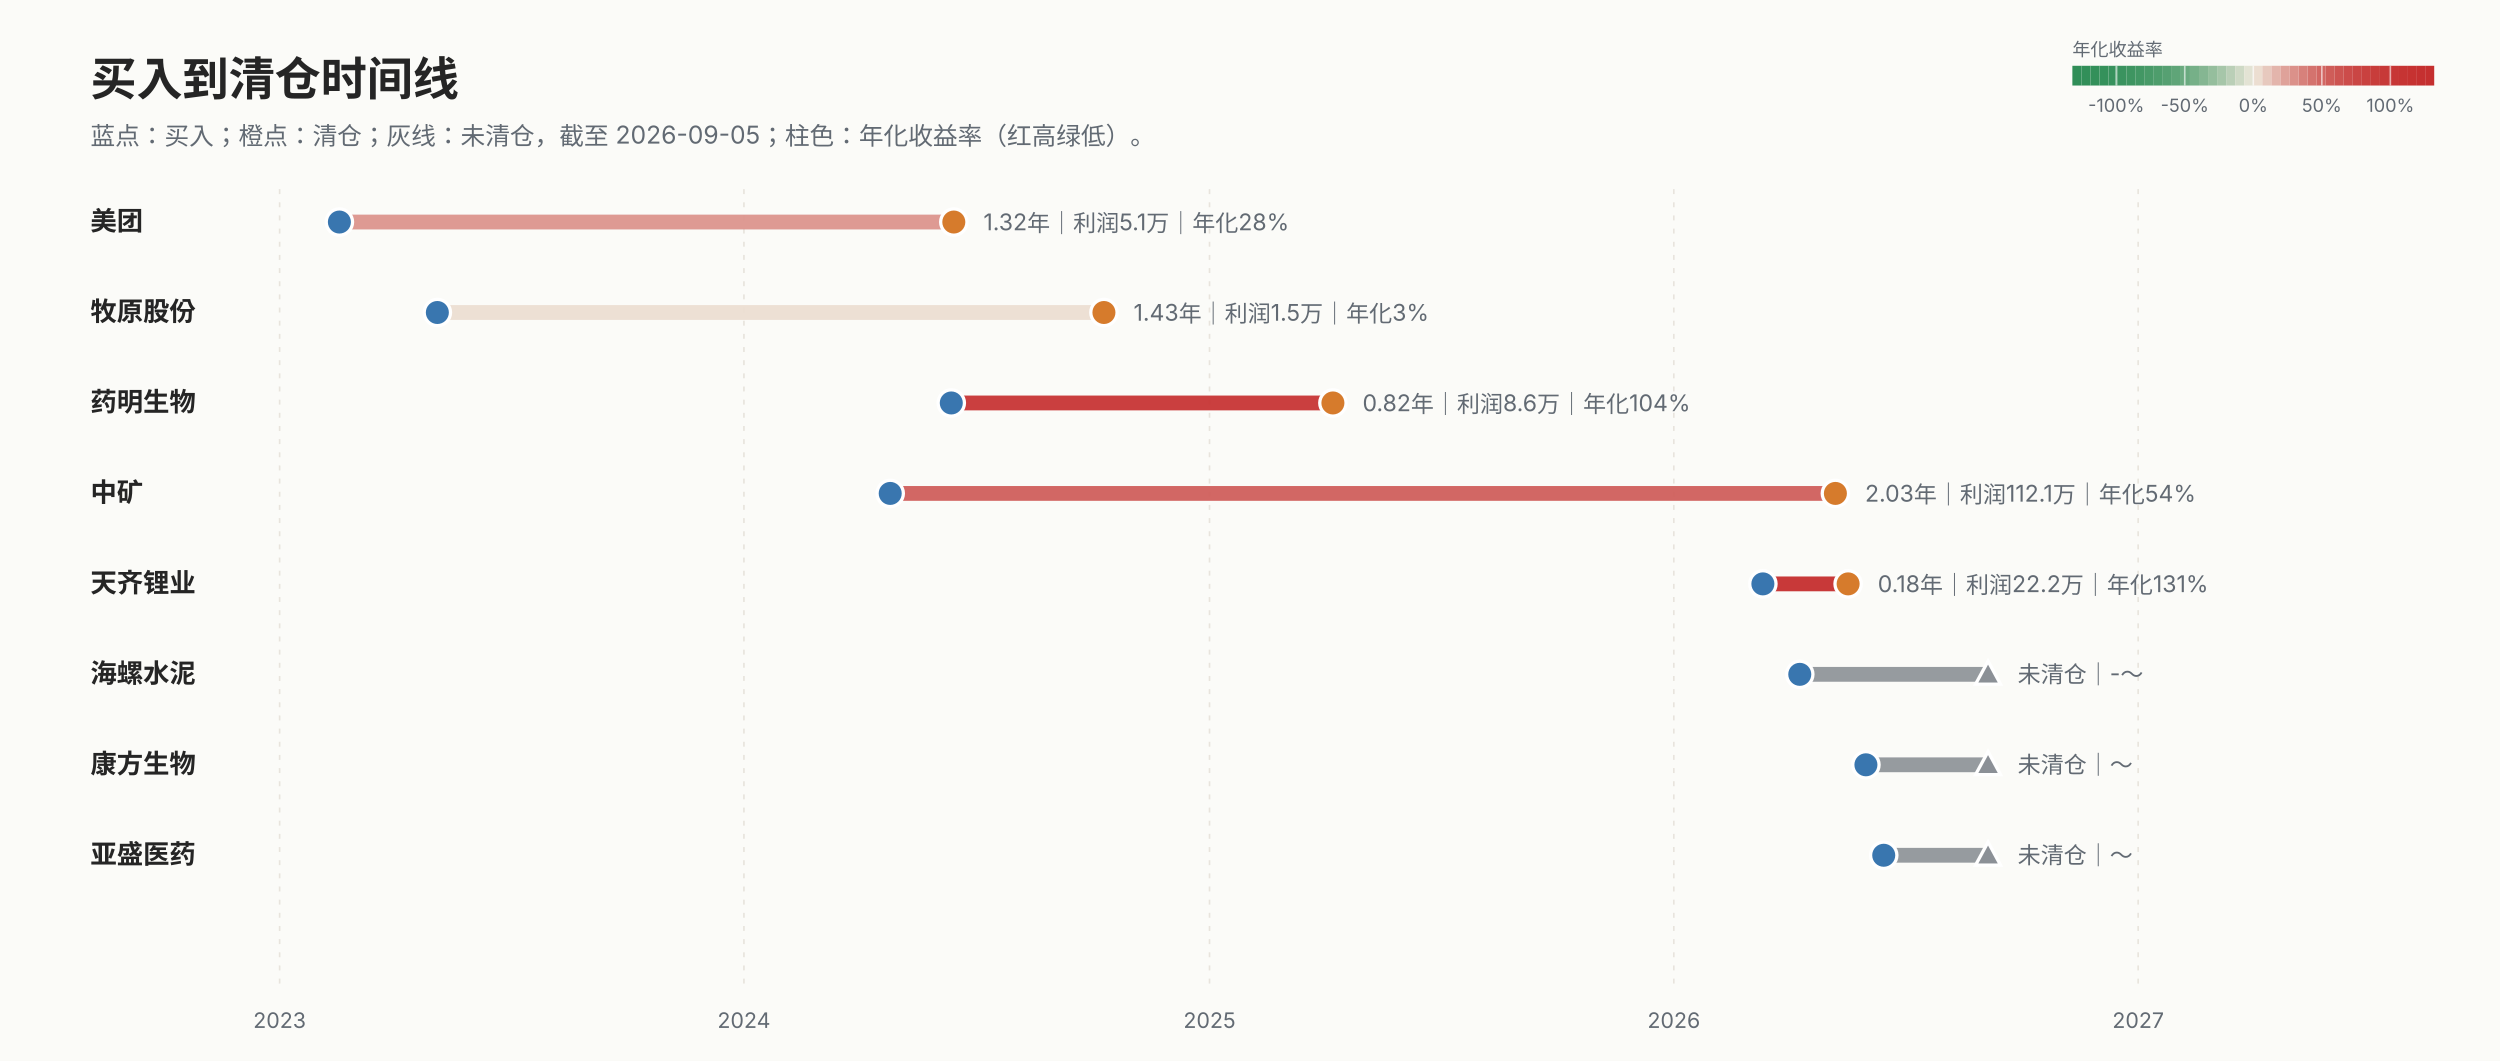
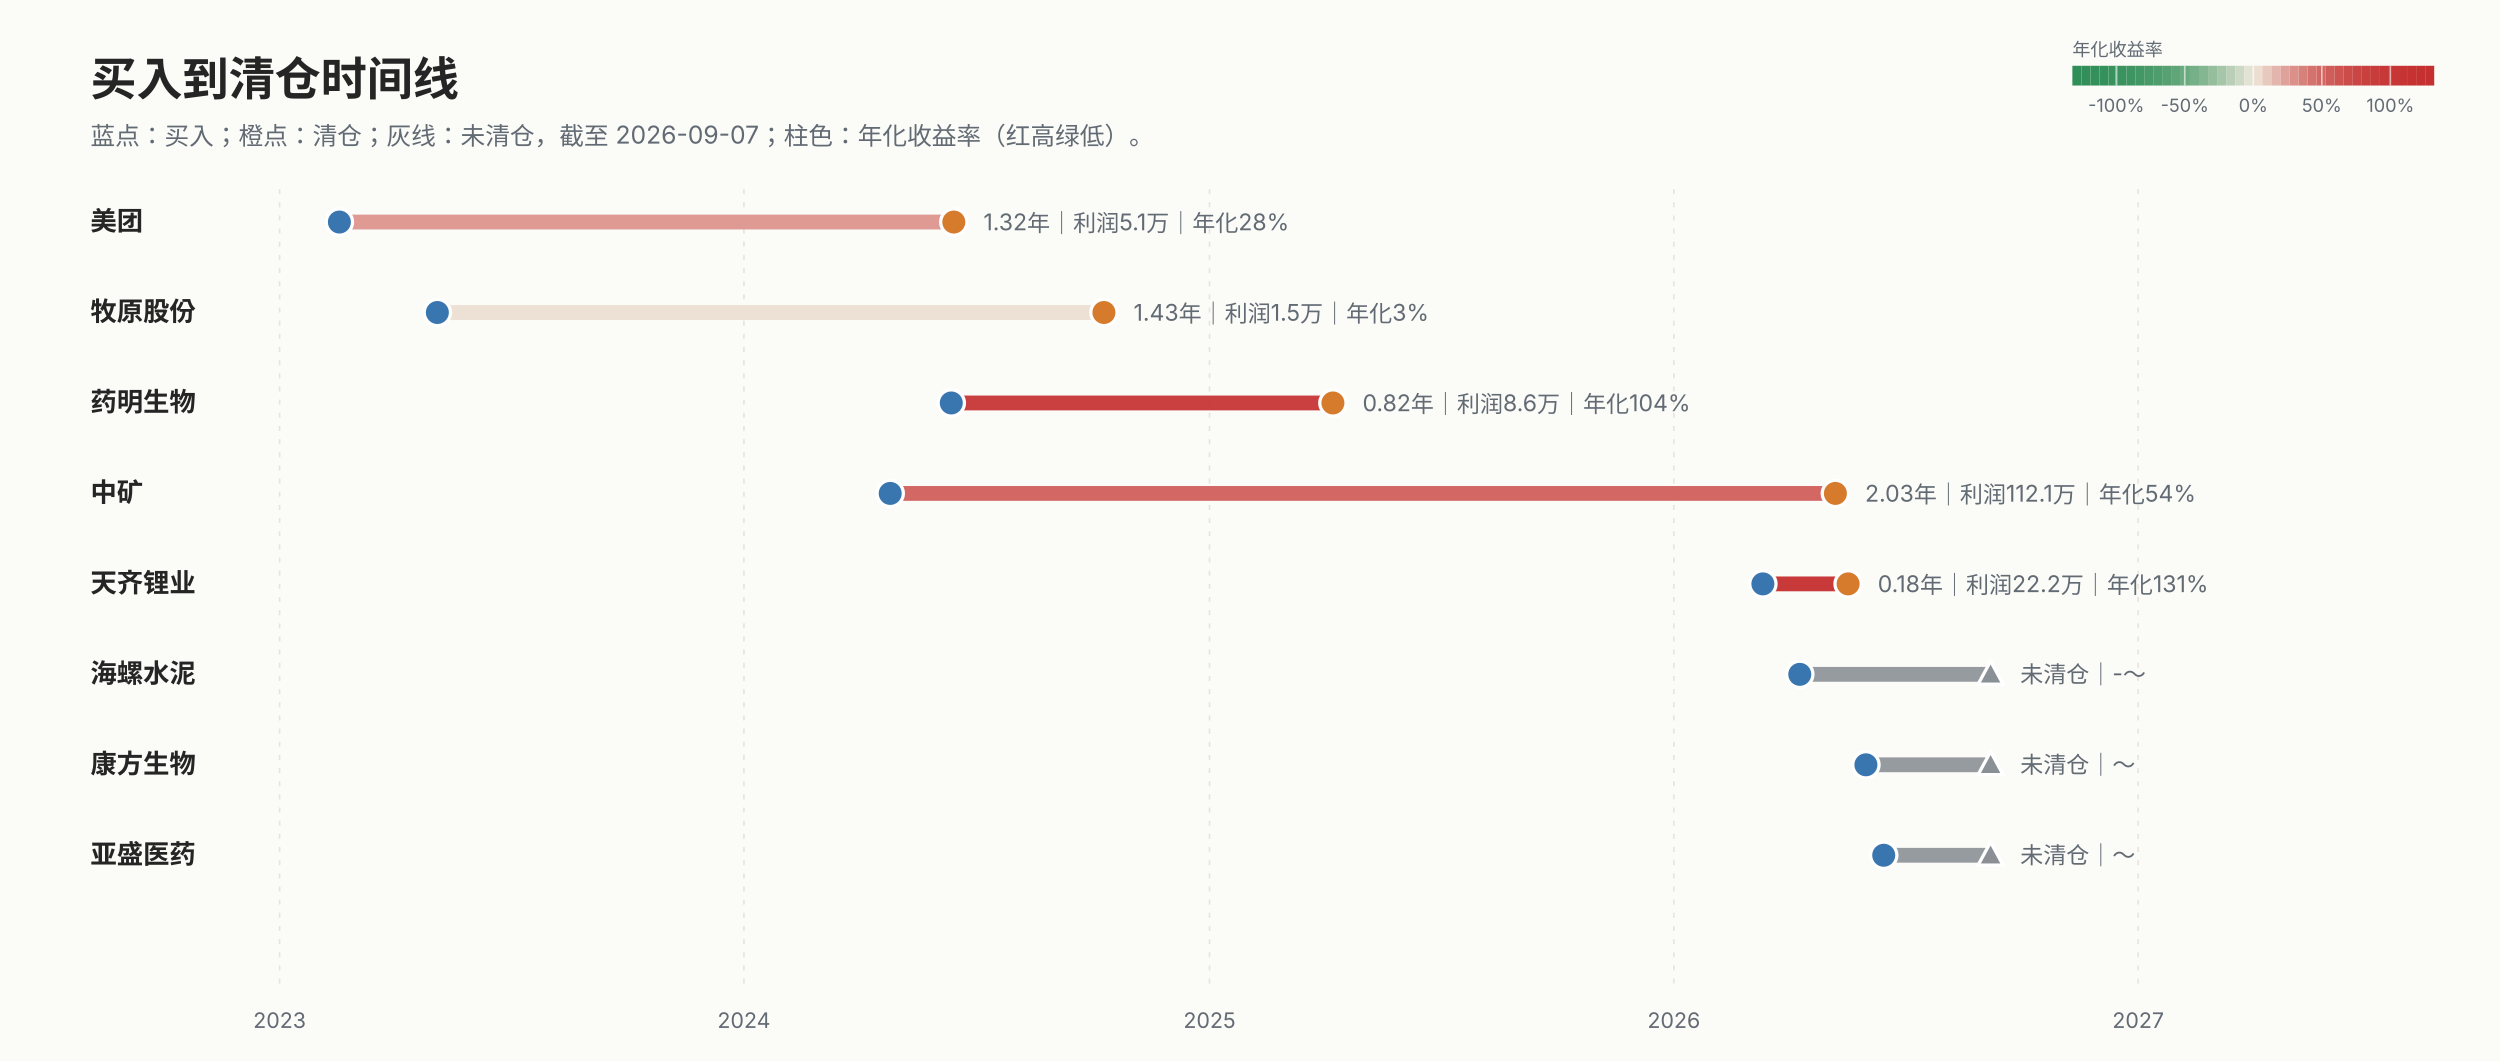
<svg xmlns="http://www.w3.org/2000/svg" width="1520" height="645" viewBox="0 0 1520 645" role="img" aria-label="买入到清仓时间线">
  <rect width="100%" height="100%" fill="#fbfbf8" />
  <style>text{font-family:"Inter","Noto Sans SC","PingFang SC","Microsoft YaHei",Arial,sans-serif;}</style>
  <text x="55" y="58" font-size="28" font-weight="700" fill="#252525">买入到清仓时间线</text>
  <g>
    <rect x="1260.00" y="40" width="5.50" height="12" fill="#308e58" />
    <rect x="1265.50" y="40" width="5.50" height="12" fill="#328f59" />
    <rect x="1271.00" y="40" width="5.50" height="12" fill="#33905a" />
    <rect x="1276.50" y="40" width="5.50" height="12" fill="#35915b" />
    <rect x="1282.00" y="40" width="5.50" height="12" fill="#37925d" />
    <rect x="1287.50" y="40" width="5.50" height="12" fill="#3a935f" />
    <rect x="1293.00" y="40" width="5.50" height="12" fill="#3e9561" />
    <rect x="1298.50" y="40" width="5.50" height="12" fill="#429764" />
    <rect x="1304.00" y="40" width="5.50" height="12" fill="#489a68" />
    <rect x="1309.50" y="40" width="5.50" height="12" fill="#4e9d6c" />
    <rect x="1315.00" y="40" width="5.50" height="12" fill="#56a072" />
    <rect x="1320.50" y="40" width="5.50" height="12" fill="#5fa578" />
    <rect x="1326.00" y="40" width="5.50" height="12" fill="#6aaa7f" />
    <rect x="1331.50" y="40" width="5.50" height="12" fill="#76b088" />
    <rect x="1337.00" y="40" width="5.50" height="12" fill="#85b692" />
    <rect x="1342.50" y="40" width="5.50" height="12" fill="#95be9d" />
    <rect x="1348.00" y="40" width="5.50" height="12" fill="#a6c6a9" />
    <rect x="1353.50" y="40" width="5.50" height="12" fill="#bacfb7" />
    <rect x="1359.00" y="40" width="5.50" height="12" fill="#ced9c5" />
    <rect x="1364.50" y="40" width="5.50" height="12" fill="#e3e3d4" />
    <rect x="1370.00" y="40" width="5.50" height="12" fill="#ecded1" />
    <rect x="1375.50" y="40" width="5.50" height="12" fill="#e7c9be" />
    <rect x="1381.00" y="40" width="5.50" height="12" fill="#e3b5ac" />
    <rect x="1386.50" y="40" width="5.50" height="12" fill="#dfa29a" />
    <rect x="1392.00" y="40" width="5.50" height="12" fill="#db918a" />
    <rect x="1397.50" y="40" width="5.50" height="12" fill="#d7817b" />
    <rect x="1403.00" y="40" width="5.50" height="12" fill="#d4736e" />
    <rect x="1408.50" y="40" width="5.50" height="12" fill="#d26763" />
    <rect x="1414.00" y="40" width="5.50" height="12" fill="#cf5d59" />
    <rect x="1419.50" y="40" width="5.50" height="12" fill="#cd5451" />
    <rect x="1425.00" y="40" width="5.50" height="12" fill="#cc4c4a" />
    <rect x="1430.50" y="40" width="5.50" height="12" fill="#ca4644" />
    <rect x="1436.00" y="40" width="5.50" height="12" fill="#c9413f" />
    <rect x="1441.50" y="40" width="5.50" height="12" fill="#c83d3b" />
    <rect x="1447.00" y="40" width="5.50" height="12" fill="#c73938" />
    <rect x="1452.50" y="40" width="5.50" height="12" fill="#c73635" />
    <rect x="1458.00" y="40" width="5.50" height="12" fill="#c63433" />
    <rect x="1463.50" y="40" width="5.50" height="12" fill="#c63231" />
    <rect x="1469.00" y="40" width="5.50" height="12" fill="#c53030" />
    <rect x="1474.50" y="40" width="5.50" height="12" fill="#c52f2f" />
    <line x1="1286.67" y1="40" x2="1286.67" y2="52" stroke="#fff" stroke-width="1" opacity=".6" />
    <text x="1286.67" y="68" font-size="11" fill="#626a73" text-anchor="middle">-100%</text>
    <line x1="1328.33" y1="40" x2="1328.33" y2="52" stroke="#fff" stroke-width="1" opacity=".6" />
    <text x="1328.33" y="68" font-size="11" fill="#626a73" text-anchor="middle">-50%</text>
    <line x1="1370.00" y1="40" x2="1370.00" y2="52" stroke="#fff" stroke-width="1" opacity=".6" />
    <text x="1370.00" y="68" font-size="11" fill="#626a73" text-anchor="middle">0%</text>
    <line x1="1411.67" y1="40" x2="1411.67" y2="52" stroke="#fff" stroke-width="1" opacity=".6" />
    <text x="1411.67" y="68" font-size="11" fill="#626a73" text-anchor="middle">50%</text>
    <line x1="1453.33" y1="40" x2="1453.33" y2="52" stroke="#fff" stroke-width="1" opacity=".6" />
    <text x="1453.33" y="68" font-size="11" fill="#626a73" text-anchor="middle">100%</text>
    <text x="1260" y="34" font-size="11" fill="#626a73">年化收益率</text>
  </g>
-   <text x="55" y="88" font-size="15" fill="#626a73">蓝点：买入；橙点：清仓；灰线：未清仓，截至 2026-09-05；柱色：年化收益率（红高绿低）。</text>
+   <text x="55" y="88" font-size="15" fill="#626a73">蓝点：买入；橙点：清仓；灰线：未清仓，截至 2026-09-07；柱色：年化收益率（红高绿低）。</text>
  <line x1="170.00" y1="115" x2="170.00" y2="600" stroke="#ddd7ce" opacity=".65" stroke-dasharray="3 5" />
  <text x="170.00" y="625" font-size="13" fill="#626a73" text-anchor="middle">2023</text>
  <line x1="452.31" y1="115" x2="452.31" y2="600" stroke="#ddd7ce" opacity=".65" stroke-dasharray="3 5" />
  <text x="452.31" y="625" font-size="13" fill="#626a73" text-anchor="middle">2024</text>
  <line x1="735.39" y1="115" x2="735.39" y2="600" stroke="#ddd7ce" opacity=".65" stroke-dasharray="3 5" />
  <text x="735.39" y="625" font-size="13" fill="#626a73" text-anchor="middle">2025</text>
  <line x1="1017.69" y1="115" x2="1017.69" y2="600" stroke="#ddd7ce" opacity=".65" stroke-dasharray="3 5" />
  <text x="1017.69" y="625" font-size="13" fill="#626a73" text-anchor="middle">2026</text>
  <line x1="1300.00" y1="115" x2="1300.00" y2="600" stroke="#ddd7ce" opacity=".65" stroke-dasharray="3 5" />
  <text x="1300.00" y="625" font-size="13" fill="#626a73" text-anchor="middle">2027</text>
  <text x="55" y="140" font-size="16" font-weight="700" fill="#252525">美团</text>
  <line x1="206.35" y1="135" x2="579.92" y2="135" stroke="#dc958e" stroke-width="9" opacity=".95" />
  <circle cx="579.92" cy="135" r="8" fill="#d67b2c" stroke="#fff" stroke-width="2" />
  <circle cx="206.35" cy="135" r="8" fill="#3976af" stroke="#fff" stroke-width="2" />
  <text x="597.92" y="140" font-size="14" fill="#626a73">1.32年｜利润5.1万｜年化28%</text>
  <text x="55" y="195" font-size="16" font-weight="700" fill="#252525">牧原股份</text>
  <line x1="265.91" y1="190" x2="671.19" y2="190" stroke="#ecded2" stroke-width="9" opacity=".95" />
  <circle cx="671.19" cy="190" r="8" fill="#d67b2c" stroke="#fff" stroke-width="2" />
  <circle cx="265.91" cy="190" r="8" fill="#3976af" stroke="#fff" stroke-width="2" />
  <text x="689.19" y="195" font-size="14" fill="#626a73">1.43年｜利润1.5万｜年化3%</text>
  <text x="55" y="250" font-size="16" font-weight="700" fill="#252525">药明生物</text>
  <line x1="578.38" y1="245" x2="810.41" y2="245" stroke="#c73535" stroke-width="9" opacity=".95" />
  <circle cx="810.41" cy="245" r="8" fill="#d67b2c" stroke="#fff" stroke-width="2" />
  <circle cx="578.38" cy="245" r="8" fill="#3976af" stroke="#fff" stroke-width="2" />
  <text x="828.41" y="250" font-size="14" fill="#626a73">0.82年｜利润8.6万｜年化104%</text>
  <text x="55" y="305" font-size="16" font-weight="700" fill="#252525">中矿</text>
  <line x1="541.25" y1="300" x2="1115.92" y2="300" stroke="#d0605c" stroke-width="9" opacity=".95" />
  <circle cx="1115.92" cy="300" r="8" fill="#d67b2c" stroke="#fff" stroke-width="2" />
  <circle cx="541.25" cy="300" r="8" fill="#3976af" stroke="#fff" stroke-width="2" />
  <text x="1133.92" y="305" font-size="14" fill="#626a73">2.03年｜利润112.1万｜年化54%</text>
  <text x="55" y="360" font-size="16" font-weight="700" fill="#252525">天齐锂业</text>
  <line x1="1071.83" y1="355" x2="1123.66" y2="355" stroke="#c52f2f" stroke-width="9" opacity=".95" />
  <circle cx="1123.66" cy="355" r="8" fill="#d67b2c" stroke="#fff" stroke-width="2" />
  <circle cx="1071.83" cy="355" r="8" fill="#3976af" stroke="#fff" stroke-width="2" />
  <text x="1141.66" y="360" font-size="14" fill="#626a73">0.18年｜利润22.2万｜年化131%</text>
  <text x="55" y="415" font-size="16" font-weight="700" fill="#252525">海螺水泥</text>
-   <line x1="1094.26" y1="410" x2="1208.73" y2="410" stroke="#8b9096" stroke-width="9" opacity=".9" />
-   <polygon points="1208.73,402 1201.13,416 1216.33,416" fill="#8b9096" stroke="#fff" stroke-width="2" />
+   <line x1="1094.26" y1="410" x2="1210.28" y2="410" stroke="#8b9096" stroke-width="9" opacity=".9" />
+   <polygon points="1210.28,402 1202.68,416 1217.88,416" fill="#8b9096" stroke="#fff" stroke-width="2" />
  <circle cx="1094.26" cy="410" r="8" fill="#3976af" stroke="#fff" stroke-width="2" />
-   <text x="1226.73" y="415" font-size="14" fill="#626a73">未清仓｜-～</text>
+   <text x="1228.28" y="415" font-size="14" fill="#626a73">未清仓｜-～</text>
  <text x="55" y="470" font-size="16" font-weight="700" fill="#252525">康方生物</text>
-   <line x1="1134.48" y1="465" x2="1208.73" y2="465" stroke="#8b9096" stroke-width="9" opacity=".9" />
-   <polygon points="1208.73,457 1201.13,471 1216.33,471" fill="#8b9096" stroke="#fff" stroke-width="2" />
+   <line x1="1134.48" y1="465" x2="1210.28" y2="465" stroke="#8b9096" stroke-width="9" opacity=".9" />
+   <polygon points="1210.28,457 1202.68,471 1217.88,471" fill="#8b9096" stroke="#fff" stroke-width="2" />
  <circle cx="1134.48" cy="465" r="8" fill="#3976af" stroke="#fff" stroke-width="2" />
-   <text x="1226.73" y="470" font-size="14" fill="#626a73">未清仓｜～</text>
+   <text x="1228.28" y="470" font-size="14" fill="#626a73">未清仓｜～</text>
  <text x="55" y="525" font-size="16" font-weight="700" fill="#252525">亚盛医药</text>
-   <line x1="1145.31" y1="520" x2="1208.73" y2="520" stroke="#8b9096" stroke-width="9" opacity=".9" />
-   <polygon points="1208.73,512 1201.13,526 1216.33,526" fill="#8b9096" stroke="#fff" stroke-width="2" />
+   <line x1="1145.31" y1="520" x2="1210.28" y2="520" stroke="#8b9096" stroke-width="9" opacity=".9" />
+   <polygon points="1210.28,512 1202.68,526 1217.88,526" fill="#8b9096" stroke="#fff" stroke-width="2" />
  <circle cx="1145.31" cy="520" r="8" fill="#3976af" stroke="#fff" stroke-width="2" />
-   <text x="1226.73" y="525" font-size="14" fill="#626a73">未清仓｜～</text>
+   <text x="1228.28" y="525" font-size="14" fill="#626a73">未清仓｜～</text>
</svg>
